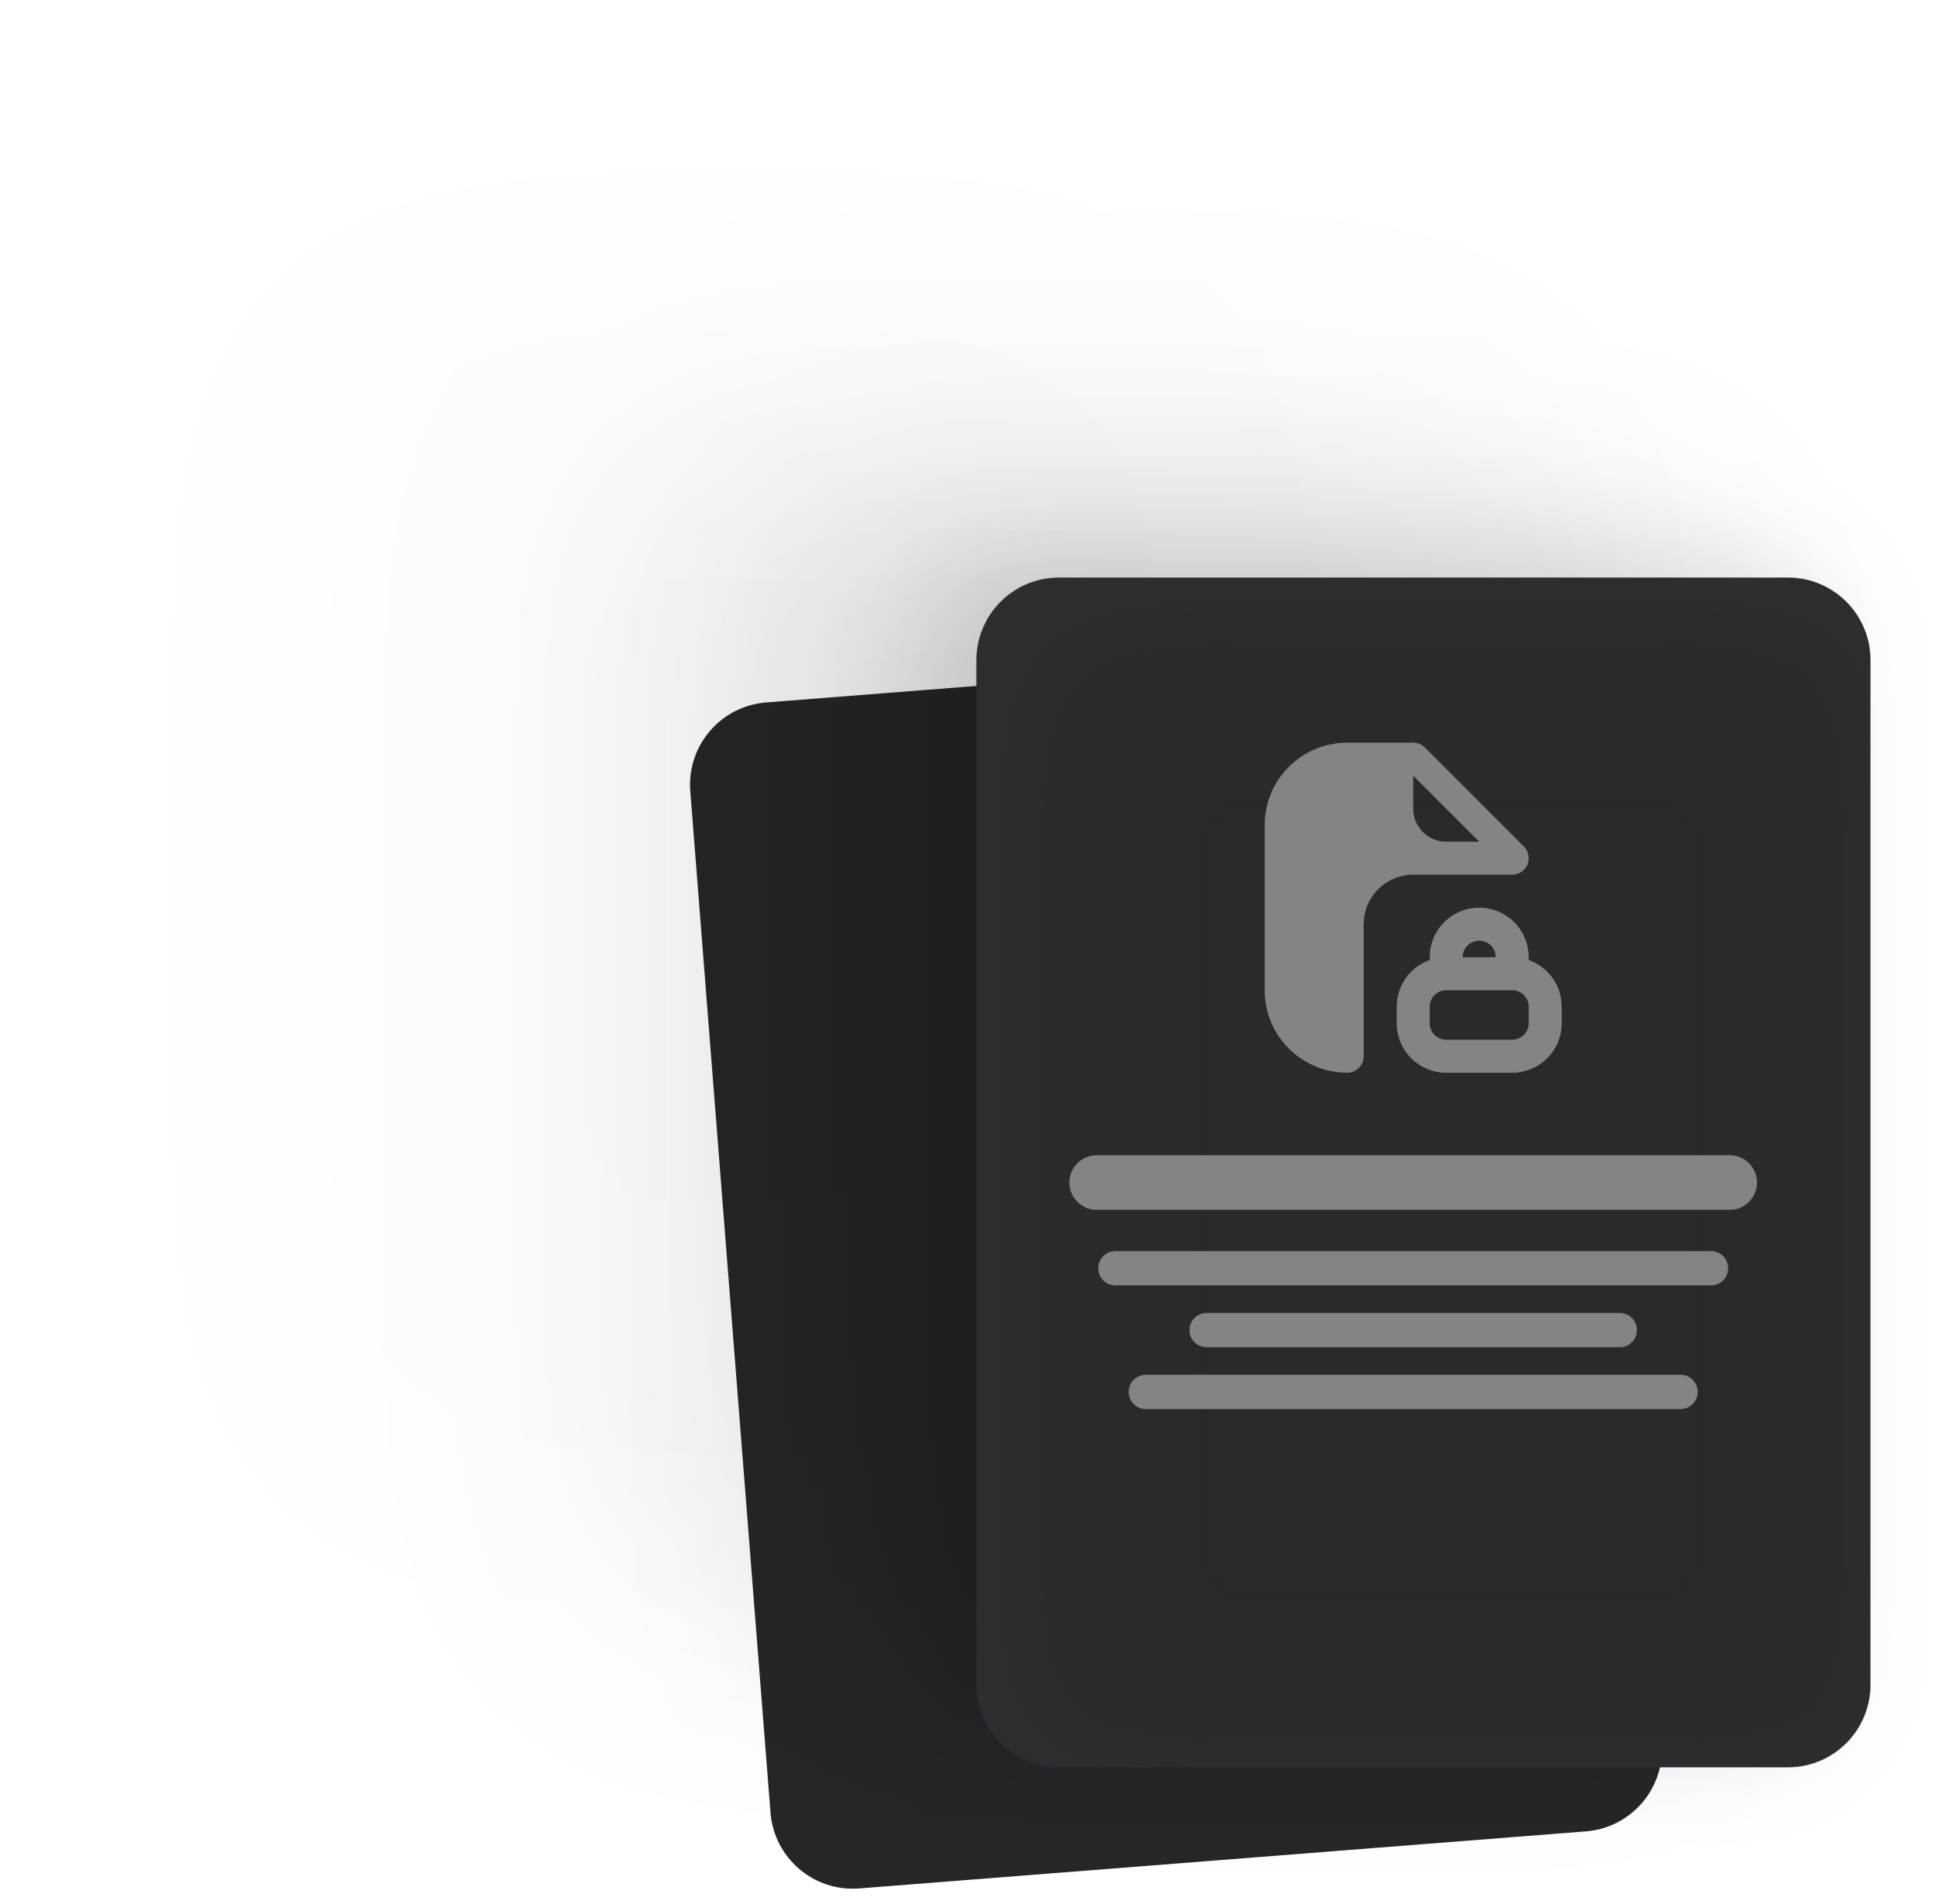
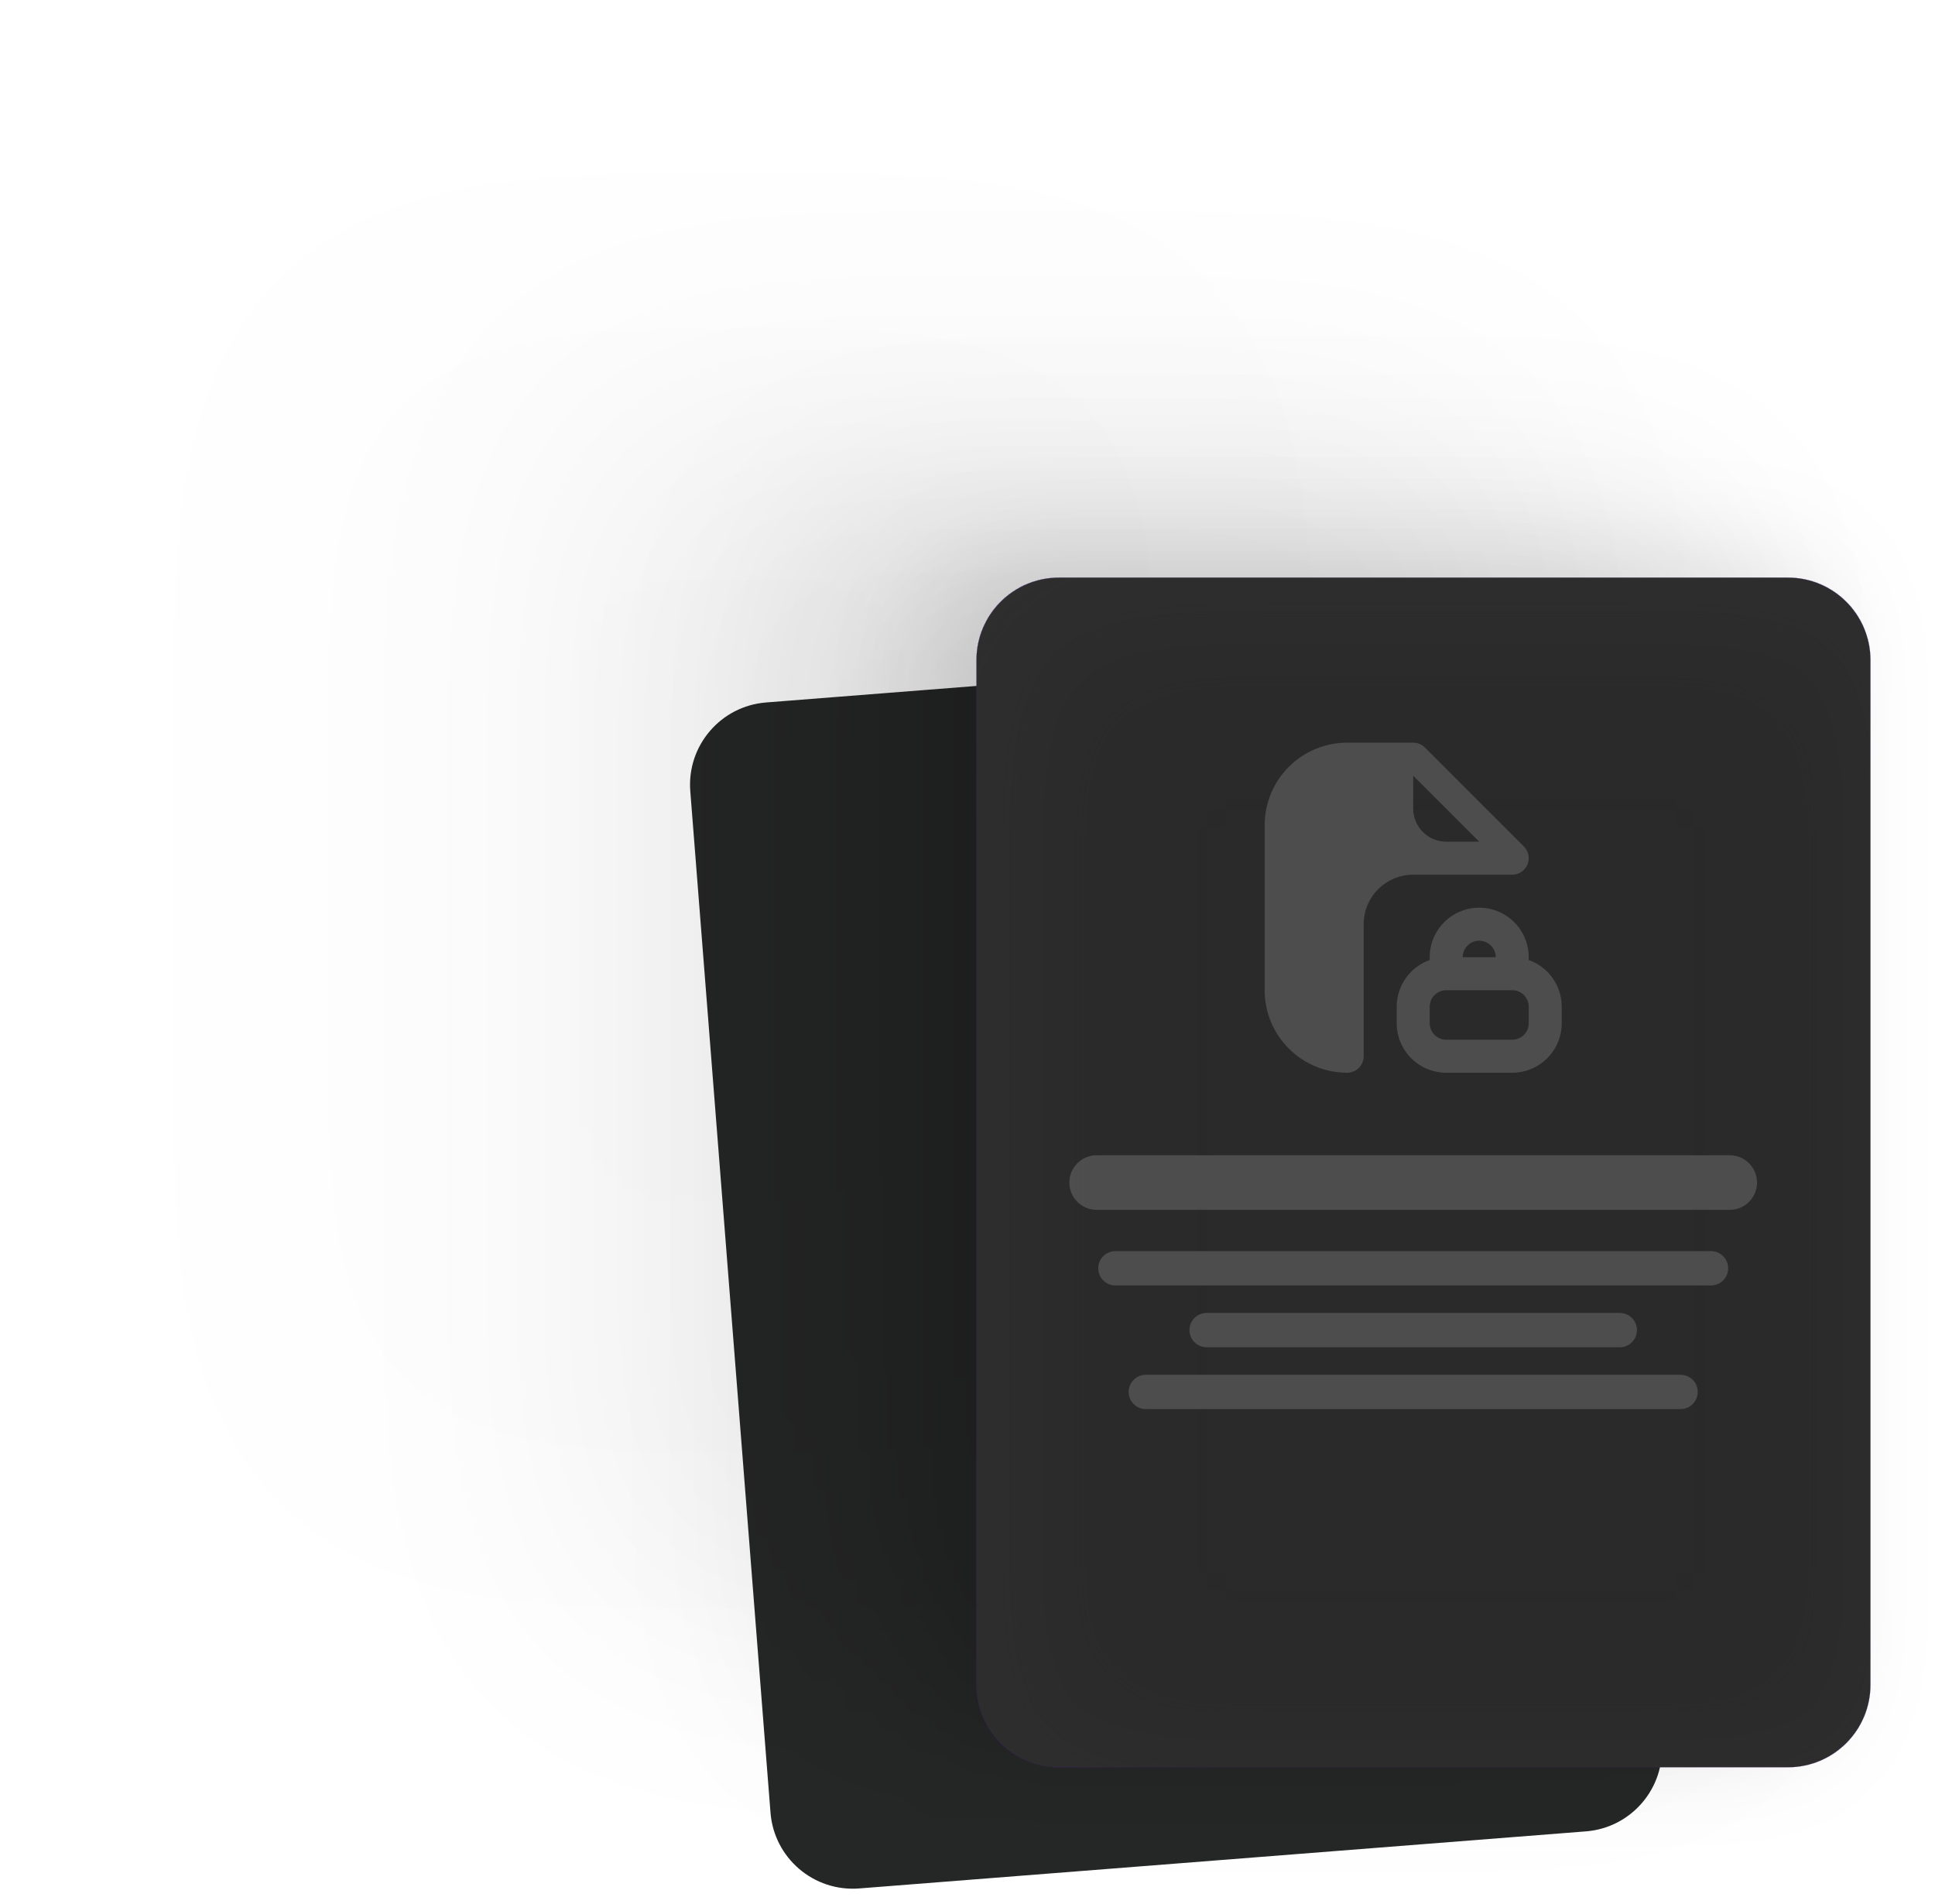
<svg xmlns="http://www.w3.org/2000/svg" width="187" height="184" viewBox="0 0 187 184" fill="none">
  <path d="M66.71 76.463C66.365 72.072 69.645 68.233 74.036 67.888L144.263 62.373C148.654 62.028 152.493 65.308 152.838 69.699L160.59 168.415C160.935 172.806 157.655 176.645 153.264 176.989L83.036 182.504C78.646 182.849 74.807 179.569 74.462 175.178L66.71 76.463Z" fill="#252626" />
  <g filter="url(#filter0_dddd_11297_251407)">
    <g filter="url(#filter1_i_11297_251407)">
      <path d="M94.368 63.798C94.368 59.394 97.938 55.823 102.343 55.823H172.786C177.191 55.823 180.761 59.394 180.761 63.798V162.818C180.761 167.222 177.191 170.793 172.786 170.793H102.343C97.938 170.793 94.368 167.222 94.368 162.818V63.798Z" fill="#2A2A2A" />
    </g>
-     <path d="M146.143 84.532H136.573C135.304 84.532 134.087 85.037 133.189 85.934C132.292 86.831 131.788 88.048 131.788 89.317V102.077C131.788 102.5 131.62 102.906 131.321 103.205C131.022 103.504 130.616 103.672 130.193 103.672C129.146 103.672 128.109 103.466 127.141 103.065C126.173 102.665 125.294 102.077 124.553 101.337C123.811 100.597 123.223 99.718 122.822 98.75C122.422 97.782 122.216 96.745 122.218 95.697V79.748C122.218 77.633 123.058 75.604 124.554 74.109C126.05 72.613 128.078 71.773 130.193 71.773H136.573C136.995 71.773 137.402 71.94 137.7 72.24L147.27 81.81C147.493 82.033 147.645 82.317 147.706 82.626C147.768 82.936 147.736 83.257 147.616 83.548C147.495 83.839 147.291 84.088 147.028 84.264C146.766 84.439 146.458 84.532 146.143 84.532ZM136.573 74.963V78.153C136.573 78.999 136.909 79.81 137.507 80.408C138.105 81.007 138.917 81.343 139.763 81.343H142.953L136.573 74.963ZM150.927 97.292V98.887C150.927 100.156 150.423 101.373 149.526 102.27C148.629 103.168 147.412 103.672 146.143 103.672H139.763C138.494 103.672 137.277 103.168 136.379 102.27C135.482 101.373 134.978 100.156 134.978 98.887V97.292C134.978 95.267 136.259 93.456 138.168 92.78V92.507C138.168 91.238 138.672 90.021 139.569 89.124C140.467 88.227 141.684 87.722 142.953 87.722C144.222 87.722 145.439 88.227 146.336 89.124C147.233 90.021 147.737 91.238 147.737 92.507V92.78C148.671 93.11 149.478 93.721 150.05 94.529C150.621 95.337 150.928 96.302 150.927 97.292ZM141.358 92.507H144.548C144.548 92.084 144.38 91.679 144.08 91.379C143.781 91.08 143.376 90.912 142.953 90.912C142.53 90.912 142.124 91.08 141.825 91.379C141.526 91.679 141.358 92.084 141.358 92.507ZM138.168 97.292V98.887C138.168 99.31 138.336 99.716 138.635 100.015C138.934 100.314 139.34 100.482 139.763 100.482H146.143C146.566 100.482 146.971 100.314 147.27 100.015C147.569 99.716 147.737 99.31 147.737 98.887V97.292C147.737 96.869 147.569 96.463 147.27 96.164C146.971 95.865 146.566 95.697 146.143 95.697H139.763C139.34 95.697 138.934 95.865 138.635 96.164C138.336 96.463 138.168 96.869 138.168 97.292Z" fill="#858383" />
-     <rect x="103.345" y="111.646" width="66.456" height="5.278" rx="2.639" fill="#858383" />
-     <rect x="106.135" y="120.912" width="60.875" height="3.317" rx="1.658" fill="#858383" />
-     <rect x="114.951" y="126.887" width="43.243" height="3.317" rx="1.658" fill="#858383" />
-     <rect x="109.074" y="132.862" width="54.998" height="3.317" rx="1.658" fill="#858383" />
+     <path d="M146.143 84.532H136.573C135.304 84.532 134.087 85.037 133.189 85.934C132.292 86.831 131.788 88.048 131.788 89.317V102.077C131.788 102.5 131.62 102.906 131.321 103.205C131.022 103.504 130.616 103.672 130.193 103.672C129.146 103.672 128.109 103.466 127.141 103.065C126.173 102.665 125.294 102.077 124.553 101.337C123.811 100.597 123.223 99.718 122.822 98.75C122.422 97.782 122.216 96.745 122.218 95.697V79.748C122.218 77.633 123.058 75.604 124.554 74.109C126.05 72.613 128.078 71.773 130.193 71.773H136.573C136.995 71.773 137.402 71.94 137.7 72.24L147.27 81.81C147.493 82.033 147.645 82.317 147.706 82.626C147.768 82.936 147.736 83.257 147.616 83.548C147.495 83.839 147.291 84.088 147.028 84.264C146.766 84.439 146.458 84.532 146.143 84.532ZM136.573 74.963V78.153C136.573 78.999 136.909 79.81 137.507 80.408C138.105 81.007 138.917 81.343 139.763 81.343H142.953L136.573 74.963ZM150.927 97.292V98.887C150.927 100.156 150.423 101.373 149.526 102.27C148.629 103.168 147.412 103.672 146.143 103.672H139.763C138.494 103.672 137.277 103.168 136.379 102.27C135.482 101.373 134.978 100.156 134.978 98.887V97.292C134.978 95.267 136.259 93.456 138.168 92.78V92.507C138.168 91.238 138.672 90.021 139.569 89.124C140.467 88.227 141.684 87.722 142.953 87.722C144.222 87.722 145.439 88.227 146.336 89.124C147.233 90.021 147.737 91.238 147.737 92.507V92.78C148.671 93.11 149.478 93.721 150.05 94.529C150.621 95.337 150.928 96.302 150.927 97.292ZM141.358 92.507H144.548C144.548 92.084 144.38 91.679 144.08 91.379C143.781 91.08 143.376 90.912 142.953 90.912C142.53 90.912 142.124 91.08 141.825 91.379C141.526 91.679 141.358 92.084 141.358 92.507ZM138.168 97.292V98.887C138.168 99.31 138.336 99.716 138.635 100.015C138.934 100.314 139.34 100.482 139.763 100.482H146.143C146.566 100.482 146.971 100.314 147.27 100.015C147.569 99.716 147.737 99.31 147.737 98.887V97.292C147.737 96.869 147.569 96.463 147.27 96.164C146.971 95.865 146.566 95.697 146.143 95.697H139.763C139.34 95.697 138.934 95.865 138.635 96.164C138.336 96.463 138.168 96.869 138.168 97.292Z" fill="#858383" fill-opacity="0.4" />
+     <rect x="103.345" y="111.646" width="66.456" height="5.278" rx="2.639" fill="#858383" fill-opacity="0.4" />
+     <rect x="106.135" y="120.912" width="60.875" height="3.317" rx="1.658" fill="#858383" fill-opacity="0.4" />
+     <rect x="114.951" y="126.887" width="43.243" height="3.317" rx="1.658" fill="#858383" fill-opacity="0.4" />
+     <rect x="109.074" y="132.862" width="54.998" height="3.317" rx="1.658" fill="#858383" fill-opacity="0.4" />
  </g>
  <defs>
    <filter id="filter0_dddd_11297_251407" x="8.7738e-05" y="1.52588e-05" width="186.742" height="182.09" filterUnits="userSpaceOnUse" color-interpolation-filters="sRGB">
      <feFlood flood-opacity="0" result="BackgroundImageFix" />
      <feColorMatrix in="SourceAlpha" type="matrix" values="0 0 0 0 0 0 0 0 0 0 0 0 0 0 0 0 0 0 127 0" result="hardAlpha" />
      <feOffset dx="-3.987" dy="-1.994" />
      <feGaussianBlur stdDeviation="4.984" />
      <feColorMatrix type="matrix" values="0 0 0 0 0 0 0 0 0 0 0 0 0 0 0 0 0 0 0.1 0" />
      <feBlend mode="normal" in2="BackgroundImageFix" result="effect1_dropShadow_11297_251407" />
      <feColorMatrix in="SourceAlpha" type="matrix" values="0 0 0 0 0 0 0 0 0 0 0 0 0 0 0 0 0 0 127 0" result="hardAlpha" />
      <feOffset dx="-16.614" dy="-6.646" />
      <feGaussianBlur stdDeviation="8.972" />
      <feColorMatrix type="matrix" values="0 0 0 0 0 0 0 0 0 0 0 0 0 0 0 0 0 0 0.09 0" />
      <feBlend mode="normal" in2="effect1_dropShadow_11297_251407" result="effect2_dropShadow_11297_251407" />
      <feColorMatrix in="SourceAlpha" type="matrix" values="0 0 0 0 0 0 0 0 0 0 0 0 0 0 0 0 0 0 127 0" result="hardAlpha" />
      <feOffset dx="-37.215" dy="-15.285" />
      <feGaussianBlur stdDeviation="11.962" />
      <feColorMatrix type="matrix" values="0 0 0 0 0 0 0 0 0 0 0 0 0 0 0 0 0 0 0.05 0" />
      <feBlend mode="normal" in2="effect2_dropShadow_11297_251407" result="effect3_dropShadow_11297_251407" />
      <feColorMatrix in="SourceAlpha" type="matrix" values="0 0 0 0 0 0 0 0 0 0 0 0 0 0 0 0 0 0 127 0" result="hardAlpha" />
      <feOffset dx="-65.792" dy="-27.247" />
      <feGaussianBlur stdDeviation="14.288" />
      <feColorMatrix type="matrix" values="0 0 0 0 0 0 0 0 0 0 0 0 0 0 0 0 0 0 0.01 0" />
      <feBlend mode="normal" in2="effect3_dropShadow_11297_251407" result="effect4_dropShadow_11297_251407" />
      <feBlend mode="normal" in="SourceGraphic" in2="effect4_dropShadow_11297_251407" result="shape" />
    </filter>
    <filter id="filter1_i_11297_251407" x="94.368" y="55.823" width="89.051" height="117.627" filterUnits="userSpaceOnUse" color-interpolation-filters="sRGB">
      <feFlood flood-opacity="0" result="BackgroundImageFix" />
      <feBlend mode="normal" in="SourceGraphic" in2="BackgroundImageFix" result="shape" />
      <feColorMatrix in="SourceAlpha" type="matrix" values="0 0 0 0 0 0 0 0 0 0 0 0 0 0 0 0 0 0 127 0" result="hardAlpha" />
      <feOffset dx="2.658" dy="2.658" />
      <feGaussianBlur stdDeviation="8.972" />
      <feComposite in2="hardAlpha" operator="arithmetic" k2="-1" k3="1" />
      <feColorMatrix type="matrix" values="0 0 0 0 0.424 0 0 0 0 0.02 0 0 0 0 0.906 0 0 0 0.25 0" />
      <feBlend mode="luminosity" in2="shape" result="effect1_innerShadow_11297_251407" />
    </filter>
  </defs>
</svg>
